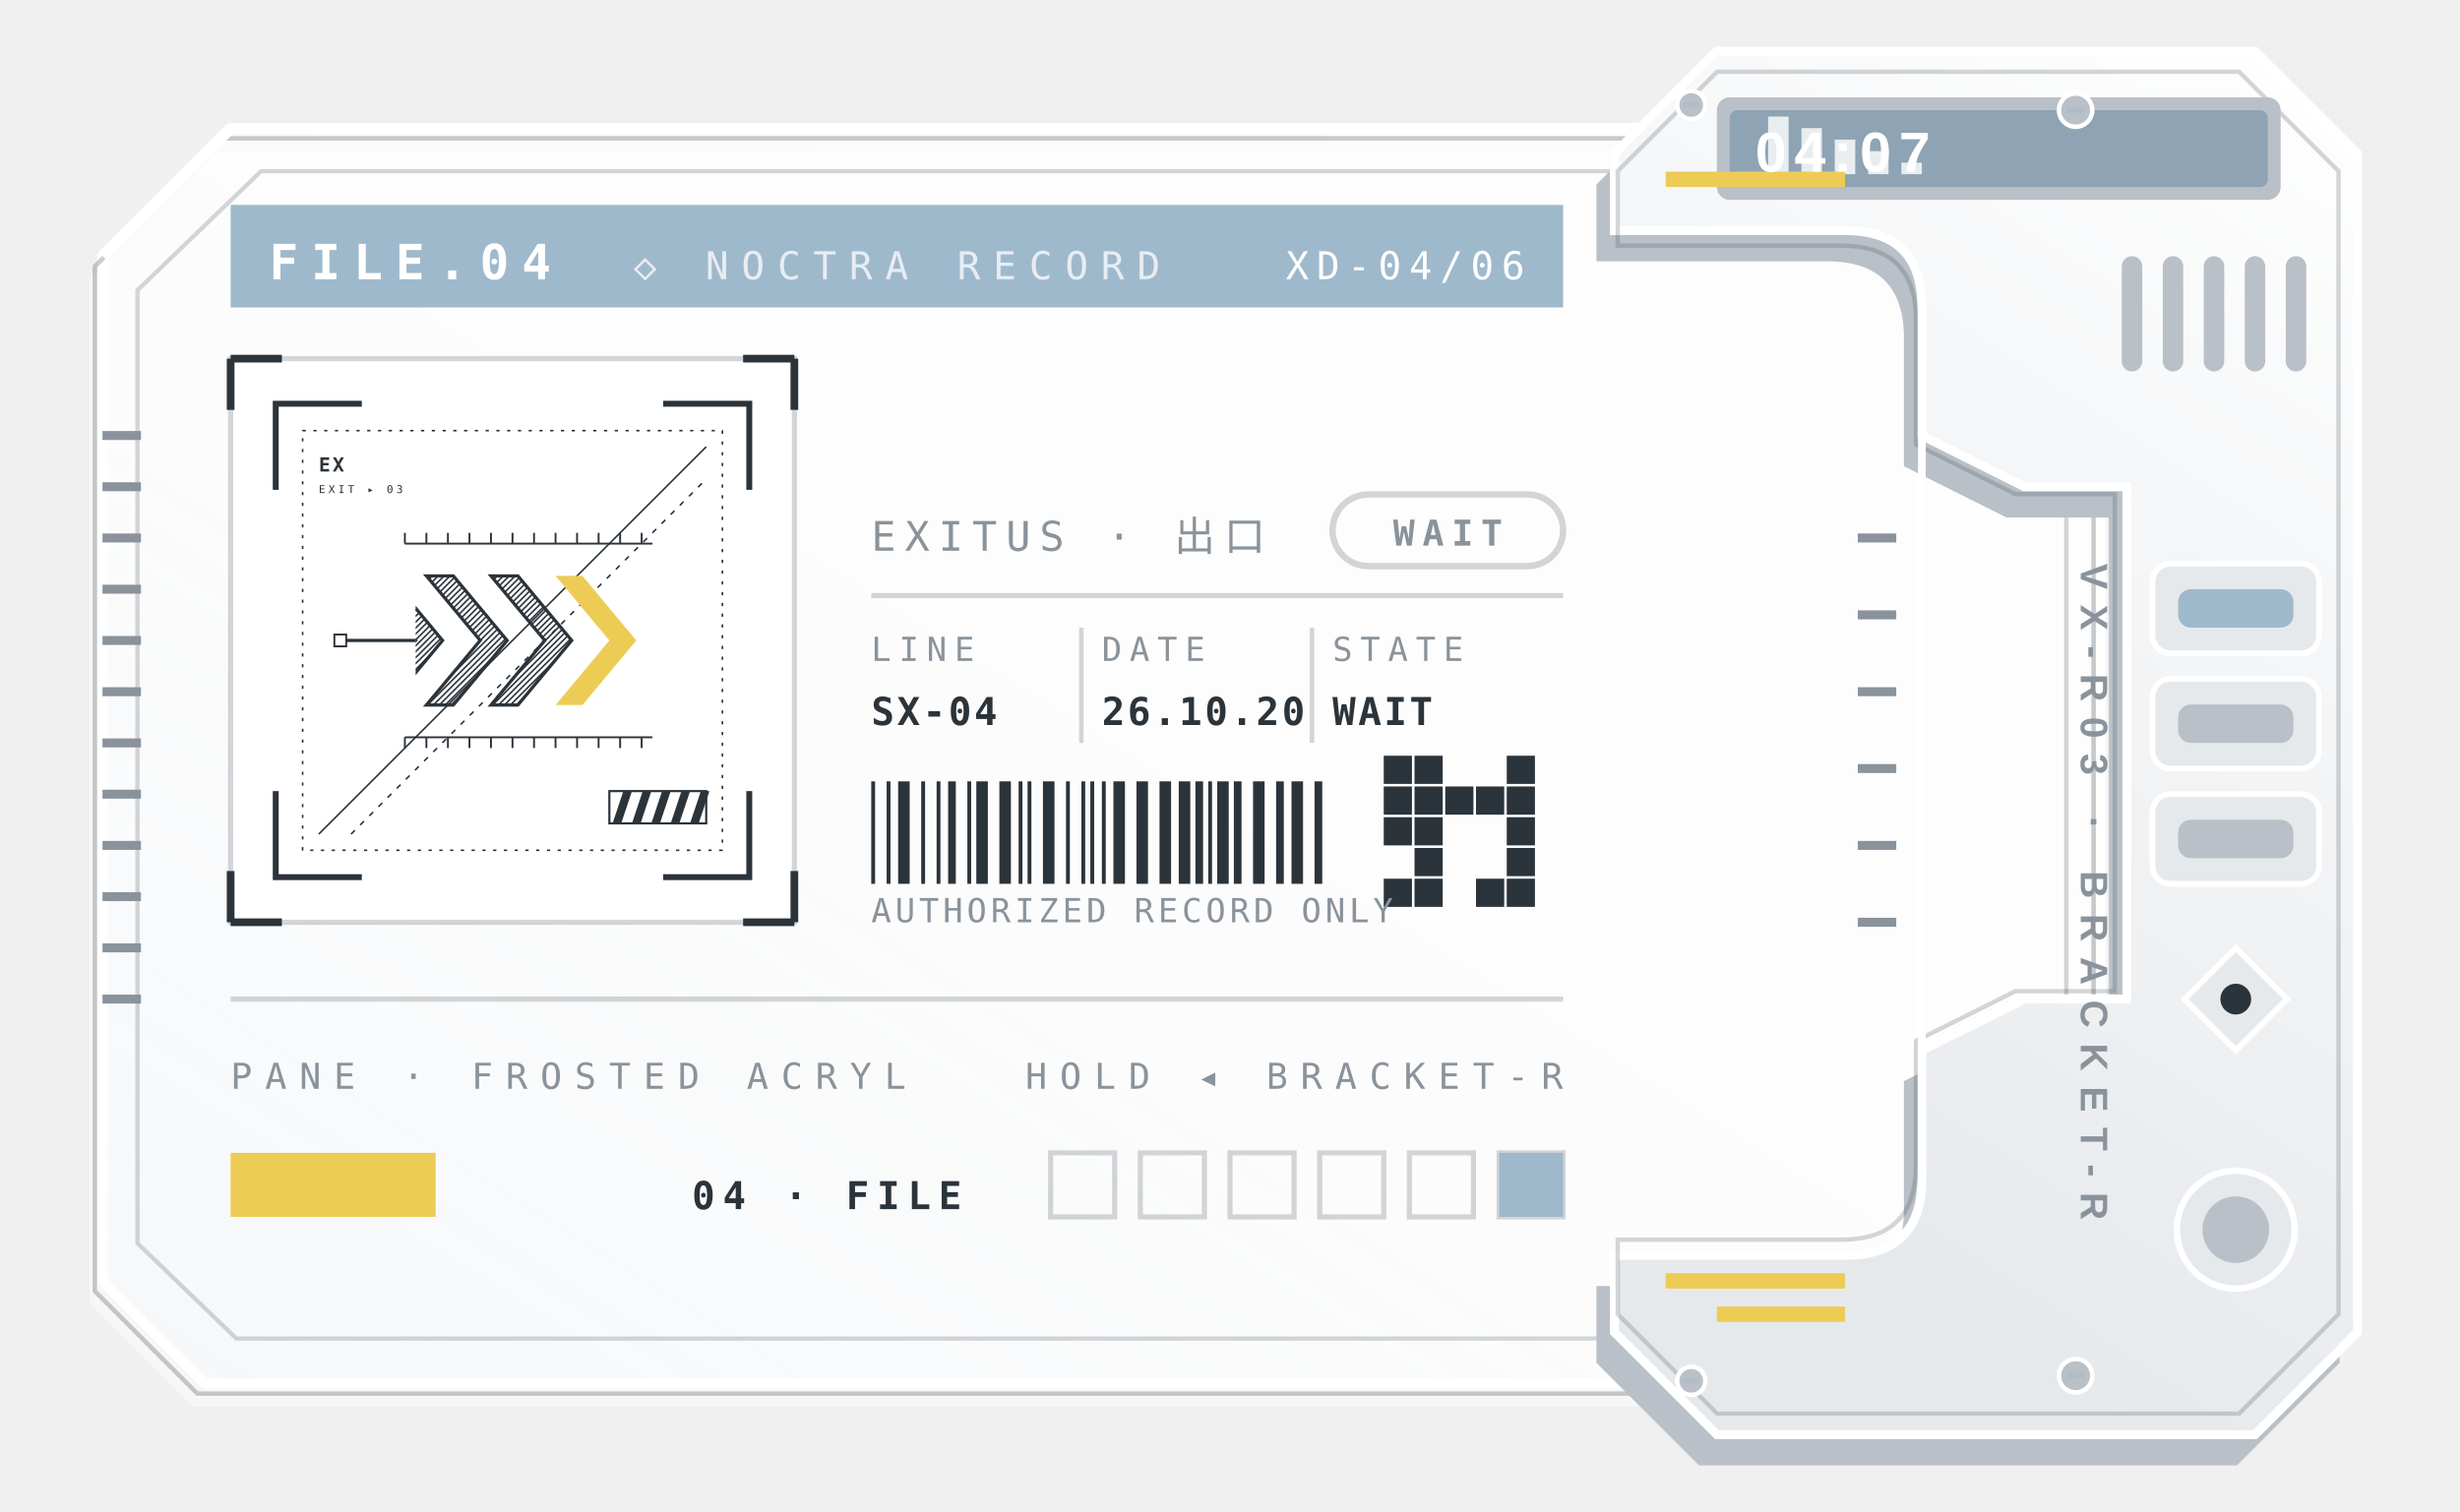
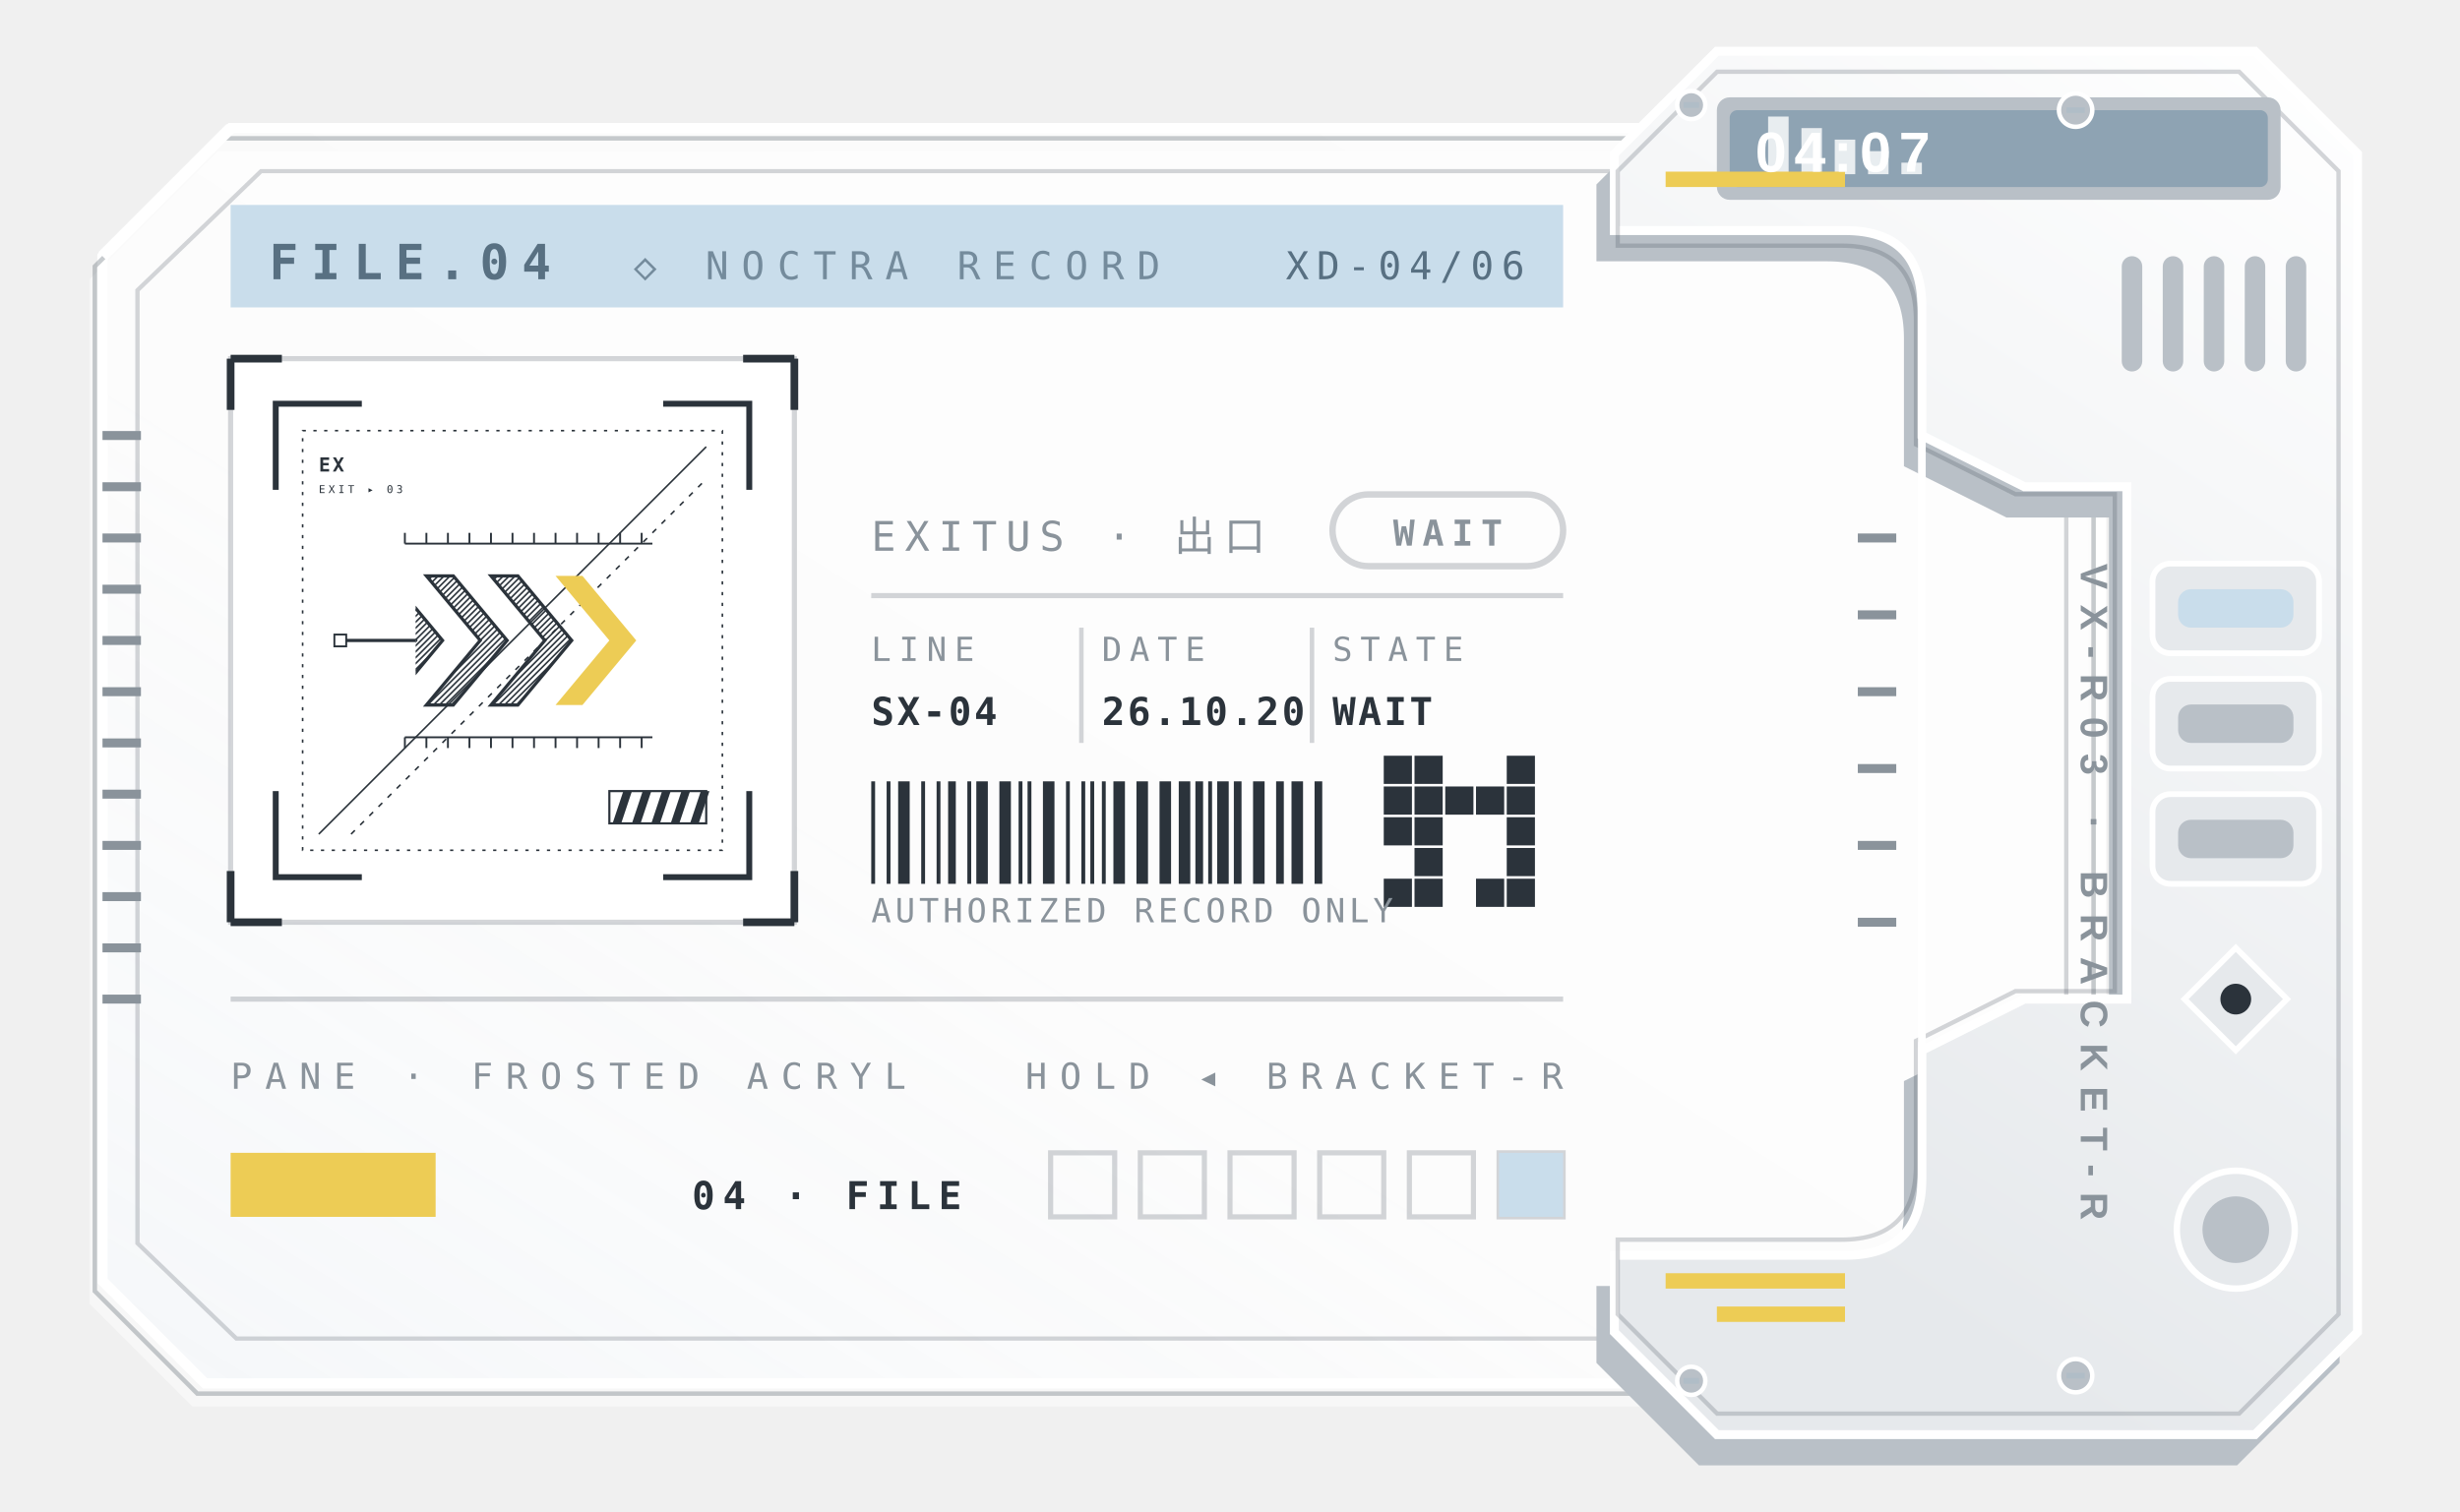
<svg xmlns="http://www.w3.org/2000/svg" width="384" height="236" viewBox="-4 -4 192 118">
  <g transform="translate(184 0) scale(-1 1)">
    <defs>
      <linearGradient id="p5019" x1="0" y1="0" x2="1" y2="1">
        <stop offset="0" stop-color="#FFFFFF" stop-opacity=".82" />
        <stop offset=".6" stop-color="#FFFFFF" stop-opacity=".66" />
        <stop offset="1" stop-color="#F4F7FA" stop-opacity=".74" />
      </linearGradient>
    </defs>
    <path d="M24 6H170L180 16V96L172 104H24Z" fill="rgba(255,255,255,.45)" transform="translate(1 1.8)" />
    <path d="M24 6H170L180 16V96L172 104H24Z" fill="url(#p5019)" />
    <path d="M24 6H170L180 16V96L172 104H24Z" fill="none" stroke="#FFFFFF" stroke-width=".8" />
    <path d="M24 6H170L180 16V96L172 104H24Z" fill="none" stroke="rgba(60,72,84,.28)" stroke-width=".35" transform="translate(.6 .8)" />
    <path d="M24 6H170L180 16V96L172 104H24Z" fill="none" stroke="rgba(60,72,84,.22)" stroke-width=".35" transform="translate(102.0 54.0) scale(.965 .93) translate(-102.0 -54.0)" />
    <path d="M180 30h-3" stroke="#8A939B" stroke-width=".7" />
    <path d="M180 34h-3" stroke="#8A939B" stroke-width=".7" />
    <path d="M180 38h-3" stroke="#8A939B" stroke-width=".7" />
    <path d="M180 42h-3" stroke="#8A939B" stroke-width=".7" />
    <path d="M180 46h-3" stroke="#8A939B" stroke-width=".7" />
    <path d="M180 50h-3" stroke="#8A939B" stroke-width=".7" />
    <path d="M180 54h-3" stroke="#8A939B" stroke-width=".7" />
    <path d="M180 58h-3" stroke="#8A939B" stroke-width=".7" />
    <path d="M180 62h-3" stroke="#8A939B" stroke-width=".7" />
    <path d="M180 66h-3" stroke="#8A939B" stroke-width=".7" />
    <path d="M180 70h-3" stroke="#8A939B" stroke-width=".7" />
    <path d="M180 74h-3" stroke="#8A939B" stroke-width=".7" />
    <path d="M170 6L180 16" stroke="#FFFFFF" stroke-width=".9" />
    <path d="M66 74H170" stroke="rgba(60,72,84,.22)" stroke-width=".4" />
    <rect x="66" y="86" width="5" height="5" fill="none" stroke="rgba(60,72,84,.22)" stroke-width=".4" />
    <rect x="73" y="86" width="5" height="5" fill="none" stroke="rgba(60,72,84,.22)" stroke-width=".4" />
    <rect x="80" y="86" width="5" height="5" fill="none" stroke="rgba(60,72,84,.22)" stroke-width=".4" />
    <rect x="87" y="86" width="5" height="5" fill="none" stroke="rgba(60,72,84,.22)" stroke-width=".4" />
    <rect x="94" y="86" width="5" height="5" fill="none" stroke="rgba(60,72,84,.22)" stroke-width=".4" />
    <rect x="101" y="86" width="5" height="5" fill="none" stroke="rgba(60,72,84,.22)" stroke-width=".4" />
-     <rect x="66" y="86" width="5" height="5" fill="#9FB9CC" />
+     <rect x="66" y="86" width="5" height="5" fill="#C9DDEB" />
    <rect x="154" y="86" width="16" height="5" fill="#EDCC55" />
    <defs>
      <linearGradient id="b5020" x1="0" y1="0" x2=".35" y2="1">
        <stop offset="0" stop-color="#FFFFFF" />
        <stop offset="1" stop-color="#E6E9EC" />
      </linearGradient>
    </defs>
    <path d="M4 8L12 0H54L62 8V14H44Q38 14 38 20V30L30 34H22V74H30L38 78V88Q38 94 44 94H62V100L54 108H12L4 100Z" fill="#B9C0C7" transform="translate(1.4 2.4)" />
    <path d="M4 8L12 0H54L62 8V14H44Q38 14 38 20V30L30 34H22V74H30L38 78V88Q38 94 44 94H62V100L54 108H12L4 100Z" fill="url(#b5020)" />
    <path d="M4 8L12 0H54L62 8V14H44Q38 14 38 20V30L30 34H22V74H30L38 78V88Q38 94 44 94H62V100L54 108H12L4 100Z" fill="none" stroke="#FFFFFF" stroke-width=".7" />
    <path d="M4 8L12 0H54L62 8V14H44Q38 14 38 20V30L30 34H22V74H30L38 78V88Q38 94 44 94H62V100L54 108H12L4 100Z" fill="none" stroke="rgba(60,72,84,.22)" stroke-width=".35" transform="translate(1.6 1.6) scale(.97)" />
    <rect x="10" y="3.6" width="44" height="8" rx="1" fill="#B9C0C7" />
    <rect x="11" y="4.6" width="42" height="6" rx=".6" fill="#8EA3B3" />
    <rect x="38.0" y="8.7" width="1.6" height="0.9" fill="#FFFFFF" opacity=".8" />
    <rect x="40.6" y="7.8" width="1.6" height="1.8" fill="#FFFFFF" opacity=".8" />
    <rect x="43.2" y="6.9" width="1.6" height="2.7" fill="#FFFFFF" opacity=".8" />
    <rect x="45.8" y="6.0" width="1.6" height="3.6" fill="#FFFFFF" opacity=".8" />
    <rect x="48.4" y="5.1" width="1.6" height="4.5" fill="#FFFFFF" opacity=".8" />
    <rect x="8.0" y="16" width="1.6" height="9" rx=".8" fill="#B9C0C7" />
    <rect x="11.2" y="16" width="1.6" height="9" rx=".8" fill="#B9C0C7" />
    <rect x="14.4" y="16" width="1.6" height="9" rx=".8" fill="#B9C0C7" />
    <rect x="17.6" y="16" width="1.6" height="9" rx=".8" fill="#B9C0C7" />
    <rect x="20.8" y="16" width="1.6" height="9" rx=".8" fill="#B9C0C7" />
    <rect x="7" y="40" width="13" height="7" rx="1.4" fill="#E6E9EC" stroke="#FFFFFF" stroke-width=".45" />
-     <rect x="9" y="42" width="9" height="3" rx="1" fill="#9FB9CC" />
+     <rect x="9" y="42" width="9" height="3" rx="1" fill="#C9DDEB" />
    <rect x="7" y="49" width="13" height="7" rx="1.4" fill="#E6E9EC" stroke="#FFFFFF" stroke-width=".45" />
    <rect x="9" y="51" width="9" height="3" rx="1" fill="#B9C0C7" />
    <rect x="7" y="58" width="13" height="7" rx="1.4" fill="#E6E9EC" stroke="#FFFFFF" stroke-width=".45" />
    <rect x="9" y="60" width="9" height="3" rx="1" fill="#B9C0C7" />
    <path d="M13.5 70l4 4l-4 4l-4 -4Z" fill="#E6E9EC" stroke="#FFFFFF" stroke-width=".45" />
    <circle cx="13.5" cy="74" r="1.2" fill="#2B333B" />
    <path d="M44 96H58" stroke="#EDCC55" stroke-width="1.2" />
    <path d="M44 98.6H54" stroke="#EDCC55" stroke-width="1.2" />
    <path d="M44 10H58" stroke="#EDCC55" stroke-width="1.2" />
    <circle cx="13.5" cy="92" r="4.6" fill="#E6E9EC" stroke="#FFFFFF" stroke-width=".5" />
    <circle cx="13.5" cy="92" r="2.6" fill="#B9C0C7" />
    <circle cx="26" cy="4.6" r="1.3" fill="#B9C0C7" stroke="#FFFFFF" stroke-width=".35" />
    <path d="M25.285 4.6H26.715" stroke="#B0BDC7" stroke-width=".45" />
    <circle cx="26" cy="103.4" r="1.3" fill="#B9C0C7" stroke="#FFFFFF" stroke-width=".35" />
    <path d="M25.285 103.4H26.715" stroke="#B0BDC7" stroke-width=".45" />
    <circle cx="56" cy="4.2" r="1.1" fill="#B9C0C7" stroke="#FFFFFF" stroke-width=".35" />
    <path d="M55.395 4.2H56.605" stroke="#B0BDC7" stroke-width=".45" />
    <circle cx="56" cy="103.8" r="1.1" fill="#B9C0C7" stroke="#FFFFFF" stroke-width=".35" />
    <path d="M55.395 103.8H56.605" stroke="#B0BDC7" stroke-width=".45" />
    <path d="M38 20V88" stroke="#FFFFFF" stroke-width=".6" />
    <path d="M40 38h3" stroke="#8A939B" stroke-width=".7" />
    <path d="M40 44h3" stroke="#8A939B" stroke-width=".7" />
    <path d="M40 50h3" stroke="#8A939B" stroke-width=".7" />
    <path d="M40 56h3" stroke="#8A939B" stroke-width=".7" />
    <path d="M40 62h3" stroke="#8A939B" stroke-width=".7" />
    <path d="M40 68h3" stroke="#8A939B" stroke-width=".7" />
  </g>
-   <rect x="14" y="12" width="104" height="8" fill="#9FB9CC" />
-   <text x="17" y="17.8" font-family="IBM Plex Mono, Menlo, monospace" font-weight="600" font-size="3.8" letter-spacing="1" text-anchor="start" fill="#FFFFFF">FILE.04</text>
-   <text x="66.0" y="17.8" font-family="IBM Plex Mono, Menlo, monospace" font-weight="500" font-size="3" letter-spacing="1" text-anchor="middle" fill="#FFFFFF" opacity=".75">◇ NOCTRA RECORD</text>
-   <text x="115" y="17.8" font-family="IBM Plex Mono, Menlo, monospace" font-weight="500" font-size="3" letter-spacing="0.6" text-anchor="end" fill="#FFFFFF">XD-04/06</text>
+   <rect x="14" y="12" width="104" height="8" fill="#C9DDEB" />
+   <text x="17" y="17.8" font-family="IBM Plex Mono, Menlo, monospace" font-weight="600" font-size="3.8" letter-spacing="1" text-anchor="start" fill="#587082">FILE.04</text>
+   <text x="66.0" y="17.8" font-family="IBM Plex Mono, Menlo, monospace" font-weight="500" font-size="3" letter-spacing="1" text-anchor="middle" fill="#587082" opacity=".75">◇ NOCTRA RECORD</text>
+   <text x="115" y="17.8" font-family="IBM Plex Mono, Menlo, monospace" font-weight="500" font-size="3" letter-spacing="0.6" text-anchor="end" fill="#587082">XD-04/06</text>
  <rect x="14" y="24" width="44" height="44" fill="#FFFFFF" stroke="rgba(60,72,84,.22)" stroke-width=".4" />
  <g transform="translate(15 25) scale(0.420)">
    <path d="M6 22V6H22M78 6H94V22M94 78V94H78M22 94H6V78" fill="none" stroke="#2B333B" stroke-width="1.1" />
    <path d="M11.00 11.00L89.00 11.00L89.00 89.00L11.00 89.00Z" fill="none" stroke="#2B333B" stroke-width="0.3" stroke-linejoin="miter" stroke-dasharray="0.6 1.4" />
    <path d="M14 86L86 14" fill="none" stroke="#2B333B" stroke-width="0.3" />
    <path d="M20 86L86 20" fill="none" stroke="#2B333B" stroke-width="0.3" stroke-dasharray="1 1.4" />
    <path d="M18 50H32" fill="none" stroke="#2B333B" stroke-width="0.6" />
    <rect x="16.90" y="48.90" width="2.2" height="2.2" fill="#FFFFFF" stroke="#2B333B" stroke-width="0.35" />
    <clipPath id="ec4">
      <rect x="32" y="36" width="44" height="28" />
    </clipPath>
    <g clip-path="url(#ec4)">
      <g>
        <clipPath id="h5">
          <path d="M22.00 38.00L27.00 38.00L37.00 50.00L27.00 62.00L22.00 62.00L32.00 50.00Z" />
        </clipPath>
        <g clip-path="url(#h5)">
          <path d="M-60.00 110L60.00 -10M-58.90 110L61.10 -10M-57.80 110L62.20 -10M-56.70 110L63.30 -10M-55.60 110L64.40 -10M-54.50 110L65.50 -10M-53.40 110L66.60 -10M-52.30 110L67.70 -10M-51.20 110L68.80 -10M-50.10 110L69.90 -10M-49.00 110L71.00 -10M-47.90 110L72.10 -10M-46.80 110L73.20 -10M-45.70 110L74.30 -10M-44.60 110L75.40 -10M-43.50 110L76.50 -10M-42.40 110L77.60 -10M-41.30 110L78.70 -10M-40.20 110L79.80 -10M-39.10 110L80.90 -10M-38.00 110L82.00 -10M-36.90 110L83.10 -10M-35.80 110L84.20 -10M-34.70 110L85.30 -10M-33.60 110L86.40 -10M-32.50 110L87.50 -10M-31.40 110L88.60 -10M-30.30 110L89.70 -10M-29.20 110L90.80 -10M-28.10 110L91.90 -10M-27.00 110L93.00 -10M-25.90 110L94.10 -10M-24.80 110L95.20 -10M-23.70 110L96.30 -10M-22.60 110L97.40 -10M-21.50 110L98.50 -10M-20.40 110L99.60 -10M-19.30 110L100.70 -10M-18.20 110L101.80 -10M-17.10 110L102.90 -10M-16.00 110L104.00 -10M-14.90 110L105.10 -10M-13.80 110L106.20 -10M-12.70 110L107.30 -10M-11.60 110L108.40 -10M-10.50 110L109.50 -10M-9.40 110L110.60 -10M-8.30 110L111.70 -10M-7.20 110L112.80 -10M-6.10 110L113.90 -10M-5.00 110L115.00 -10M-3.90 110L116.10 -10M-2.80 110L117.20 -10M-1.70 110L118.30 -10M-0.60 110L119.40 -10M0.50 110L120.50 -10M1.60 110L121.60 -10M2.70 110L122.70 -10M3.80 110L123.80 -10M4.90 110L124.90 -10M6.00 110L126.00 -10M7.10 110L127.10 -10M8.20 110L128.20 -10M9.30 110L129.30 -10M10.40 110L130.40 -10M11.50 110L131.50 -10M12.60 110L132.60 -10M13.70 110L133.70 -10M14.80 110L134.80 -10M15.90 110L135.90 -10M17.00 110L137.00 -10M18.10 110L138.10 -10M19.20 110L139.20 -10M20.30 110L140.30 -10M21.40 110L141.40 -10M22.50 110L142.50 -10M23.60 110L143.60 -10M24.70 110L144.70 -10M25.80 110L145.80 -10M26.90 110L146.90 -10M28.00 110L148.00 -10M29.10 110L149.10 -10M30.20 110L150.20 -10M31.30 110L151.30 -10M32.40 110L152.40 -10M33.50 110L153.50 -10M34.60 110L154.60 -10M35.70 110L155.70 -10M36.80 110L156.80 -10M37.90 110L157.90 -10M39.00 110L159.00 -10M40.10 110L160.10 -10M41.20 110L161.20 -10M42.30 110L162.30 -10M43.40 110L163.40 -10M44.50 110L164.50 -10M45.60 110L165.60 -10M46.70 110L166.70 -10M47.80 110L167.80 -10M48.90 110L168.90 -10M50.00 110L170.00 -10M51.10 110L171.10 -10M52.20 110L172.20 -10M53.30 110L173.30 -10M54.40 110L174.40 -10M55.50 110L175.50 -10M56.60 110L176.60 -10M57.70 110L177.70 -10M58.80 110L178.80 -10M59.90 110L179.90 -10M61.00 110L181.00 -10M62.10 110L182.10 -10M63.20 110L183.20 -10M64.30 110L184.30 -10M65.40 110L185.40 -10M66.50 110L186.50 -10M67.60 110L187.60 -10M68.70 110L188.70 -10M69.80 110L189.80 -10M70.90 110L190.90 -10M72.00 110L192.00 -10M73.10 110L193.10 -10M74.20 110L194.20 -10M75.30 110L195.30 -10M76.40 110L196.40 -10M77.50 110L197.50 -10M78.60 110L198.60 -10M79.70 110L199.70 -10M80.80 110L200.80 -10M81.90 110L201.90 -10M83.00 110L203.00 -10M84.10 110L204.10 -10M85.20 110L205.20 -10M86.30 110L206.30 -10M87.40 110L207.40 -10M88.50 110L208.50 -10M89.60 110L209.60 -10M90.70 110L210.70 -10M91.80 110L211.80 -10M92.90 110L212.90 -10M94.00 110L214.00 -10M95.10 110L215.10 -10M96.20 110L216.20 -10M97.30 110L217.30 -10M98.40 110L218.40 -10M99.50 110L219.50 -10M100.60 110L220.60 -10M101.70 110L221.70 -10M102.80 110L222.80 -10M103.90 110L223.90 -10M105.00 110L225.00 -10M106.10 110L226.10 -10M107.20 110L227.20 -10M108.30 110L228.30 -10M109.40 110L229.40 -10M110.50 110L230.50 -10M111.60 110L231.60 -10M112.70 110L232.70 -10M113.80 110L233.80 -10M114.90 110L234.90 -10M116.00 110L236.00 -10M117.10 110L237.10 -10M118.20 110L238.20 -10M119.30 110L239.30 -10M120.40 110L240.40 -10M121.50 110L241.50 -10M122.60 110L242.60 -10M123.70 110L243.70 -10M124.80 110L244.80 -10M125.90 110L245.90 -10M127.00 110L247.00 -10M128.10 110L248.10 -10M129.20 110L249.20 -10M130.30 110L250.30 -10M131.40 110L251.40 -10M132.50 110L252.50 -10M133.60 110L253.60 -10M134.70 110L254.70 -10M135.80 110L255.80 -10M136.90 110L256.90 -10M138.00 110L258.00 -10" fill="none" stroke="#2B333B" stroke-width="0.3" />
        </g>
        <path d="M22.00 38.00L27.00 38.00L37.00 50.00L27.00 62.00L22.00 62.00L32.00 50.00Z" fill="none" stroke="#2B333B" stroke-width="0.6" stroke-linejoin="miter" />
      </g>
      <g>
        <clipPath id="h6">
          <path d="M34.00 38.00L39.00 38.00L49.00 50.00L39.00 62.00L34.00 62.00L44.00 50.00Z" />
        </clipPath>
        <g clip-path="url(#h6)">
          <path d="M-60.00 110L60.00 -10M-58.90 110L61.10 -10M-57.80 110L62.20 -10M-56.70 110L63.30 -10M-55.60 110L64.40 -10M-54.50 110L65.50 -10M-53.40 110L66.60 -10M-52.30 110L67.70 -10M-51.20 110L68.80 -10M-50.10 110L69.90 -10M-49.00 110L71.00 -10M-47.90 110L72.10 -10M-46.80 110L73.20 -10M-45.70 110L74.30 -10M-44.60 110L75.40 -10M-43.50 110L76.50 -10M-42.40 110L77.60 -10M-41.30 110L78.70 -10M-40.20 110L79.80 -10M-39.10 110L80.90 -10M-38.00 110L82.00 -10M-36.90 110L83.10 -10M-35.80 110L84.20 -10M-34.70 110L85.30 -10M-33.60 110L86.40 -10M-32.50 110L87.50 -10M-31.40 110L88.60 -10M-30.30 110L89.70 -10M-29.20 110L90.80 -10M-28.10 110L91.90 -10M-27.00 110L93.00 -10M-25.90 110L94.10 -10M-24.80 110L95.20 -10M-23.70 110L96.30 -10M-22.60 110L97.40 -10M-21.50 110L98.50 -10M-20.40 110L99.60 -10M-19.30 110L100.70 -10M-18.20 110L101.80 -10M-17.10 110L102.90 -10M-16.00 110L104.00 -10M-14.90 110L105.10 -10M-13.80 110L106.20 -10M-12.70 110L107.30 -10M-11.60 110L108.40 -10M-10.50 110L109.50 -10M-9.40 110L110.60 -10M-8.30 110L111.70 -10M-7.20 110L112.80 -10M-6.10 110L113.90 -10M-5.00 110L115.00 -10M-3.90 110L116.10 -10M-2.80 110L117.20 -10M-1.70 110L118.30 -10M-0.60 110L119.40 -10M0.50 110L120.50 -10M1.60 110L121.60 -10M2.70 110L122.70 -10M3.80 110L123.80 -10M4.90 110L124.90 -10M6.00 110L126.00 -10M7.10 110L127.10 -10M8.20 110L128.20 -10M9.30 110L129.30 -10M10.40 110L130.40 -10M11.50 110L131.50 -10M12.60 110L132.60 -10M13.70 110L133.70 -10M14.80 110L134.80 -10M15.90 110L135.90 -10M17.00 110L137.00 -10M18.10 110L138.10 -10M19.20 110L139.20 -10M20.30 110L140.30 -10M21.40 110L141.40 -10M22.50 110L142.50 -10M23.60 110L143.60 -10M24.70 110L144.70 -10M25.80 110L145.80 -10M26.90 110L146.90 -10M28.00 110L148.00 -10M29.10 110L149.10 -10M30.20 110L150.20 -10M31.30 110L151.30 -10M32.40 110L152.40 -10M33.50 110L153.50 -10M34.60 110L154.60 -10M35.70 110L155.70 -10M36.80 110L156.80 -10M37.90 110L157.90 -10M39.00 110L159.00 -10M40.10 110L160.10 -10M41.20 110L161.20 -10M42.30 110L162.30 -10M43.40 110L163.40 -10M44.50 110L164.50 -10M45.60 110L165.60 -10M46.70 110L166.70 -10M47.80 110L167.80 -10M48.90 110L168.90 -10M50.00 110L170.00 -10M51.10 110L171.10 -10M52.20 110L172.20 -10M53.30 110L173.30 -10M54.40 110L174.40 -10M55.50 110L175.50 -10M56.60 110L176.60 -10M57.70 110L177.70 -10M58.80 110L178.80 -10M59.90 110L179.90 -10M61.00 110L181.00 -10M62.10 110L182.10 -10M63.20 110L183.20 -10M64.30 110L184.30 -10M65.40 110L185.40 -10M66.50 110L186.50 -10M67.60 110L187.60 -10M68.70 110L188.70 -10M69.80 110L189.80 -10M70.90 110L190.90 -10M72.00 110L192.00 -10M73.10 110L193.10 -10M74.20 110L194.20 -10M75.30 110L195.30 -10M76.40 110L196.40 -10M77.50 110L197.50 -10M78.60 110L198.60 -10M79.70 110L199.70 -10M80.80 110L200.80 -10M81.90 110L201.90 -10M83.00 110L203.00 -10M84.10 110L204.10 -10M85.20 110L205.20 -10M86.30 110L206.30 -10M87.40 110L207.40 -10M88.50 110L208.50 -10M89.60 110L209.60 -10M90.70 110L210.70 -10M91.80 110L211.80 -10M92.90 110L212.90 -10M94.00 110L214.00 -10M95.10 110L215.10 -10M96.20 110L216.20 -10M97.30 110L217.30 -10M98.40 110L218.40 -10M99.50 110L219.50 -10M100.60 110L220.60 -10M101.70 110L221.70 -10M102.80 110L222.80 -10M103.90 110L223.90 -10M105.00 110L225.00 -10M106.10 110L226.10 -10M107.20 110L227.20 -10M108.30 110L228.30 -10M109.40 110L229.40 -10M110.50 110L230.50 -10M111.60 110L231.60 -10M112.70 110L232.70 -10M113.80 110L233.80 -10M114.90 110L234.90 -10M116.00 110L236.00 -10M117.10 110L237.10 -10M118.20 110L238.20 -10M119.30 110L239.30 -10M120.40 110L240.40 -10M121.50 110L241.50 -10M122.60 110L242.60 -10M123.70 110L243.70 -10M124.80 110L244.80 -10M125.90 110L245.90 -10M127.00 110L247.00 -10M128.10 110L248.10 -10M129.20 110L249.20 -10M130.30 110L250.30 -10M131.40 110L251.40 -10M132.50 110L252.50 -10M133.60 110L253.60 -10M134.70 110L254.70 -10M135.80 110L255.80 -10M136.90 110L256.90 -10M138.00 110L258.00 -10" fill="none" stroke="#2B333B" stroke-width="0.3" />
        </g>
        <path d="M34.00 38.00L39.00 38.00L49.00 50.00L39.00 62.00L34.00 62.00L44.00 50.00Z" fill="none" stroke="#2B333B" stroke-width="0.6" stroke-linejoin="miter" />
      </g>
      <g>
        <clipPath id="h7">
          <path d="M46.00 38.00L51.00 38.00L61.00 50.00L51.00 62.00L46.00 62.00L56.00 50.00Z" />
        </clipPath>
        <g clip-path="url(#h7)">
          <path d="M-60.00 110L60.00 -10M-58.90 110L61.10 -10M-57.80 110L62.20 -10M-56.70 110L63.30 -10M-55.60 110L64.40 -10M-54.50 110L65.50 -10M-53.40 110L66.60 -10M-52.30 110L67.70 -10M-51.20 110L68.80 -10M-50.10 110L69.90 -10M-49.00 110L71.00 -10M-47.90 110L72.10 -10M-46.80 110L73.20 -10M-45.70 110L74.30 -10M-44.60 110L75.40 -10M-43.50 110L76.50 -10M-42.40 110L77.60 -10M-41.30 110L78.70 -10M-40.20 110L79.80 -10M-39.10 110L80.90 -10M-38.00 110L82.00 -10M-36.90 110L83.10 -10M-35.80 110L84.20 -10M-34.70 110L85.30 -10M-33.60 110L86.40 -10M-32.50 110L87.50 -10M-31.40 110L88.60 -10M-30.30 110L89.70 -10M-29.20 110L90.80 -10M-28.10 110L91.90 -10M-27.00 110L93.00 -10M-25.90 110L94.10 -10M-24.80 110L95.20 -10M-23.70 110L96.30 -10M-22.60 110L97.40 -10M-21.50 110L98.50 -10M-20.40 110L99.60 -10M-19.30 110L100.70 -10M-18.20 110L101.80 -10M-17.10 110L102.90 -10M-16.00 110L104.00 -10M-14.90 110L105.10 -10M-13.80 110L106.20 -10M-12.70 110L107.30 -10M-11.60 110L108.40 -10M-10.50 110L109.50 -10M-9.40 110L110.60 -10M-8.30 110L111.70 -10M-7.20 110L112.80 -10M-6.10 110L113.90 -10M-5.00 110L115.00 -10M-3.90 110L116.10 -10M-2.80 110L117.20 -10M-1.70 110L118.30 -10M-0.60 110L119.40 -10M0.50 110L120.50 -10M1.60 110L121.60 -10M2.70 110L122.70 -10M3.80 110L123.80 -10M4.90 110L124.90 -10M6.00 110L126.00 -10M7.10 110L127.10 -10M8.20 110L128.20 -10M9.30 110L129.30 -10M10.40 110L130.40 -10M11.50 110L131.50 -10M12.60 110L132.60 -10M13.70 110L133.70 -10M14.80 110L134.80 -10M15.90 110L135.90 -10M17.00 110L137.00 -10M18.10 110L138.10 -10M19.20 110L139.20 -10M20.30 110L140.30 -10M21.40 110L141.40 -10M22.50 110L142.50 -10M23.60 110L143.60 -10M24.70 110L144.70 -10M25.80 110L145.80 -10M26.90 110L146.90 -10M28.00 110L148.00 -10M29.10 110L149.10 -10M30.20 110L150.20 -10M31.30 110L151.30 -10M32.40 110L152.40 -10M33.50 110L153.50 -10M34.60 110L154.60 -10M35.70 110L155.70 -10M36.80 110L156.80 -10M37.90 110L157.90 -10M39.00 110L159.00 -10M40.10 110L160.10 -10M41.20 110L161.20 -10M42.30 110L162.30 -10M43.40 110L163.40 -10M44.50 110L164.50 -10M45.60 110L165.60 -10M46.70 110L166.70 -10M47.80 110L167.80 -10M48.90 110L168.90 -10M50.00 110L170.00 -10M51.10 110L171.10 -10M52.20 110L172.20 -10M53.30 110L173.30 -10M54.40 110L174.40 -10M55.50 110L175.50 -10M56.60 110L176.60 -10M57.70 110L177.70 -10M58.80 110L178.80 -10M59.90 110L179.90 -10M61.00 110L181.00 -10M62.10 110L182.10 -10M63.20 110L183.20 -10M64.30 110L184.30 -10M65.40 110L185.40 -10M66.50 110L186.50 -10M67.60 110L187.60 -10M68.70 110L188.70 -10M69.80 110L189.80 -10M70.90 110L190.90 -10M72.00 110L192.00 -10M73.10 110L193.10 -10M74.20 110L194.20 -10M75.30 110L195.30 -10M76.40 110L196.40 -10M77.50 110L197.50 -10M78.60 110L198.60 -10M79.70 110L199.70 -10M80.80 110L200.80 -10M81.90 110L201.90 -10M83.00 110L203.00 -10M84.10 110L204.10 -10M85.20 110L205.20 -10M86.30 110L206.30 -10M87.40 110L207.40 -10M88.50 110L208.50 -10M89.60 110L209.60 -10M90.70 110L210.70 -10M91.80 110L211.80 -10M92.90 110L212.90 -10M94.00 110L214.00 -10M95.10 110L215.10 -10M96.20 110L216.20 -10M97.30 110L217.30 -10M98.40 110L218.40 -10M99.50 110L219.50 -10M100.60 110L220.60 -10M101.70 110L221.70 -10M102.80 110L222.80 -10M103.90 110L223.90 -10M105.00 110L225.00 -10M106.10 110L226.10 -10M107.20 110L227.20 -10M108.30 110L228.30 -10M109.40 110L229.40 -10M110.50 110L230.50 -10M111.60 110L231.60 -10M112.70 110L232.70 -10M113.80 110L233.80 -10M114.90 110L234.90 -10M116.00 110L236.00 -10M117.10 110L237.10 -10M118.20 110L238.20 -10M119.30 110L239.30 -10M120.40 110L240.40 -10M121.50 110L241.50 -10M122.60 110L242.60 -10M123.70 110L243.70 -10M124.80 110L244.80 -10M125.90 110L245.90 -10M127.00 110L247.00 -10M128.10 110L248.10 -10M129.20 110L249.20 -10M130.30 110L250.30 -10M131.40 110L251.40 -10M132.50 110L252.50 -10M133.60 110L253.60 -10M134.70 110L254.70 -10M135.80 110L255.80 -10M136.90 110L256.90 -10M138.00 110L258.00 -10" fill="none" stroke="#2B333B" stroke-width="0.3" />
        </g>
        <path d="M46.00 38.00L51.00 38.00L61.00 50.00L51.00 62.00L46.00 62.00L56.00 50.00Z" fill="none" stroke="#2B333B" stroke-width="0.6" stroke-linejoin="miter" />
      </g>
      <g>
        <path d="M58.00 38.00L63.00 38.00L73.00 50.00L63.00 62.00L58.00 62.00L68.00 50.00Z" fill="#EDCC55" />
      </g>
    </g>
    <path d="M30 32H76M30 68H76" fill="none" stroke="#2B333B" stroke-width="0.35" />
    <path d="M30 32V30" fill="none" stroke="#2B333B" stroke-width="0.35" />
    <path d="M30 68V70" fill="none" stroke="#2B333B" stroke-width="0.35" />
    <path d="M34 32V30" fill="none" stroke="#2B333B" stroke-width="0.35" />
    <path d="M34 68V70" fill="none" stroke="#2B333B" stroke-width="0.35" />
    <path d="M38 32V30" fill="none" stroke="#2B333B" stroke-width="0.35" />
    <path d="M38 68V70" fill="none" stroke="#2B333B" stroke-width="0.35" />
    <path d="M42 32V30" fill="none" stroke="#2B333B" stroke-width="0.35" />
    <path d="M42 68V70" fill="none" stroke="#2B333B" stroke-width="0.35" />
    <path d="M46 32V30" fill="none" stroke="#2B333B" stroke-width="0.35" />
    <path d="M46 68V70" fill="none" stroke="#2B333B" stroke-width="0.35" />
    <path d="M50 32V30" fill="none" stroke="#2B333B" stroke-width="0.35" />
    <path d="M50 68V70" fill="none" stroke="#2B333B" stroke-width="0.35" />
    <path d="M54 32V30" fill="none" stroke="#2B333B" stroke-width="0.35" />
    <path d="M54 68V70" fill="none" stroke="#2B333B" stroke-width="0.35" />
    <path d="M58 32V30" fill="none" stroke="#2B333B" stroke-width="0.35" />
    <path d="M58 68V70" fill="none" stroke="#2B333B" stroke-width="0.35" />
    <path d="M62 32V30" fill="none" stroke="#2B333B" stroke-width="0.35" />
    <path d="M62 68V70" fill="none" stroke="#2B333B" stroke-width="0.35" />
    <path d="M66 32V30" fill="none" stroke="#2B333B" stroke-width="0.35" />
    <path d="M66 68V70" fill="none" stroke="#2B333B" stroke-width="0.35" />
    <path d="M70 32V30" fill="none" stroke="#2B333B" stroke-width="0.35" />
    <path d="M70 68V70" fill="none" stroke="#2B333B" stroke-width="0.35" />
    <path d="M74 32V30" fill="none" stroke="#2B333B" stroke-width="0.35" />
    <path d="M74 68V70" fill="none" stroke="#2B333B" stroke-width="0.35" />
    <path d="M68.00 78.00L86.00 78.00L86.00 84.00L68.00 84.00Z" fill="none" stroke="#2B333B" stroke-width="0.4" stroke-linejoin="miter" />
    <g>
      <path d="M68.60 84.00L70.60 78.00L72.20 78.00L70.20 84.00Z" fill="#2B333B" />
    </g>
    <g>
      <path d="M72.20 84.00L74.20 78.00L75.80 78.00L73.80 84.00Z" fill="#2B333B" />
    </g>
    <g>
      <path d="M75.80 84.00L77.80 78.00L79.40 78.00L77.40 84.00Z" fill="#2B333B" />
    </g>
    <g>
      <path d="M79.40 84.00L81.40 78.00L83.00 78.00L81.00 84.00Z" fill="#2B333B" />
    </g>
    <g>
      <path d="M83.00 84.00L85.00 78.00L86.60 78.00L84.60 84.00Z" fill="#2B333B" />
    </g>
    <text x="14" y="18.6" text-anchor="start" font-family="IBM Plex Mono, Menlo, monospace" font-weight="800" font-size="3.6" letter-spacing="0.4" fill="#2B333B" stroke="#FFFFFF" stroke-width="1.4" paint-order="stroke" stroke-linejoin="round">EX</text>
    <text x="14" y="22.6" text-anchor="start" font-family="IBM Plex Mono, Menlo, monospace" font-weight="500" font-size="2" letter-spacing="0.6" fill="#2B333B" stroke="#FFFFFF" stroke-width="1.4" paint-order="stroke" stroke-linejoin="round">EXIT ▸ 03</text>
  </g>
  <path d="M14 24h4M14 24v4M58 24h-4M58 24v4M14 68h4M14 68v-4M58 68h-4M58 68v-4" stroke="#2B333B" stroke-width=".6" fill="none" />
  <text x="64" y="33" font-family="Archivo, Arial, sans-serif" font-weight="800" font-size="10.5" letter-spacing="0" text-anchor="start" fill="#2B333B" />
  <text x="64" y="39" font-family="IBM Plex Mono, Menlo, monospace" font-weight="500" font-size="3.2" letter-spacing="0.7" text-anchor="start" fill="#8A939B">EXITUS · 出口</text>
  <rect x="100" y="34.6" width="18" height="5.6" rx="2.8" fill="none" stroke="rgba(60,72,84,.22)" stroke-width=".5" />
  <text x="109" y="38.6" font-family="IBM Plex Mono, Menlo, monospace" font-weight="700" font-size="2.8" letter-spacing="0.6" text-anchor="middle" fill="#8A939B">WAIT</text>
  <path d="M64 42.5H118" stroke="rgba(60,72,84,.22)" stroke-width=".4" />
  <text x="64.0" y="47.6" font-family="IBM Plex Mono, Menlo, monospace" font-weight="500" font-size="2.6" letter-spacing="0.6" text-anchor="start" fill="#8A939B">LINE</text>
  <text x="64.0" y="52.6" font-family="IBM Plex Mono, Menlo, monospace" font-weight="600" font-size="3" letter-spacing="0.2" text-anchor="start" fill="#2B333B">SX-04</text>
  <text x="82.0" y="47.6" font-family="IBM Plex Mono, Menlo, monospace" font-weight="500" font-size="2.6" letter-spacing="0.6" text-anchor="start" fill="#8A939B">DATE</text>
  <text x="82.0" y="52.6" font-family="IBM Plex Mono, Menlo, monospace" font-weight="600" font-size="3" letter-spacing="0.2" text-anchor="start" fill="#2B333B">26.10.20</text>
  <path d="M80.4 45V54" stroke="rgba(60,72,84,.22)" stroke-width=".35" />
  <text x="100.0" y="47.6" font-family="IBM Plex Mono, Menlo, monospace" font-weight="500" font-size="2.6" letter-spacing="0.6" text-anchor="start" fill="#8A939B">STATE</text>
  <text x="100.0" y="52.6" font-family="IBM Plex Mono, Menlo, monospace" font-weight="600" font-size="3" letter-spacing="0.2" text-anchor="start" fill="#2B333B">WAIT</text>
  <path d="M98.4 45V54" stroke="rgba(60,72,84,.22)" stroke-width=".35" />
  <rect x="64.00" y="57" width="0.3" height="8" fill="#2B333B" />
  <rect x="65.20" y="57" width="0.3" height="8" fill="#2B333B" />
  <rect x="66.10" y="57" width="0.9" height="8" fill="#2B333B" />
  <rect x="67.90" y="57" width="0.3" height="8" fill="#2B333B" />
  <rect x="69.10" y="57" width="0.3" height="8" fill="#2B333B" />
  <rect x="70.00" y="57" width="0.6" height="8" fill="#2B333B" />
  <rect x="71.50" y="57" width="0.3" height="8" fill="#2B333B" />
  <rect x="72.20" y="57" width="0.9" height="8" fill="#2B333B" />
  <rect x="74.00" y="57" width="0.9" height="8" fill="#2B333B" />
  <rect x="75.50" y="57" width="0.3" height="8" fill="#2B333B" />
  <rect x="76.20" y="57" width="0.3" height="8" fill="#2B333B" />
  <rect x="77.40" y="57" width="0.9" height="8" fill="#2B333B" />
  <rect x="79.20" y="57" width="0.3" height="8" fill="#2B333B" />
  <rect x="80.40" y="57" width="0.3" height="8" fill="#2B333B" />
  <rect x="81.10" y="57" width="0.3" height="8" fill="#2B333B" />
  <rect x="82.00" y="57" width="0.3" height="8" fill="#2B333B" />
  <rect x="82.90" y="57" width="0.9" height="8" fill="#2B333B" />
  <rect x="84.70" y="57" width="0.9" height="8" fill="#2B333B" />
  <rect x="86.50" y="57" width="0.9" height="8" fill="#2B333B" />
  <rect x="88.00" y="57" width="0.9" height="8" fill="#2B333B" />
  <rect x="89.30" y="57" width="0.6" height="8" fill="#2B333B" />
  <rect x="90.30" y="57" width="0.3" height="8" fill="#2B333B" />
  <rect x="91.00" y="57" width="0.9" height="8" fill="#2B333B" />
  <rect x="92.30" y="57" width="0.6" height="8" fill="#2B333B" />
  <rect x="93.80" y="57" width="0.9" height="8" fill="#2B333B" />
  <rect x="95.60" y="57" width="0.6" height="8" fill="#2B333B" />
  <rect x="96.80" y="57" width="0.9" height="8" fill="#2B333B" />
  <rect x="98.60" y="57" width="0.6" height="8" fill="#2B333B" />
  <g transform="translate(104 55)">
    <rect x="0.0" y="0.0" width="2.2" height="2.2" fill="#2B333B" />
    <rect x="2.4" y="0.0" width="2.2" height="2.2" fill="#2B333B" />
    <rect x="9.6" y="0.0" width="2.2" height="2.2" fill="#2B333B" />
    <rect x="0.0" y="2.4" width="2.2" height="2.2" fill="#2B333B" />
    <rect x="2.4" y="2.4" width="2.2" height="2.2" fill="#2B333B" />
    <rect x="4.8" y="2.4" width="2.2" height="2.2" fill="#2B333B" />
    <rect x="7.2" y="2.4" width="2.2" height="2.2" fill="#2B333B" />
    <rect x="9.6" y="2.4" width="2.2" height="2.2" fill="#2B333B" />
    <rect x="0.0" y="4.8" width="2.2" height="2.2" fill="#2B333B" />
    <rect x="2.4" y="4.8" width="2.2" height="2.2" fill="#2B333B" />
    <rect x="9.6" y="4.8" width="2.2" height="2.2" fill="#2B333B" />
    <rect x="2.4" y="7.2" width="2.2" height="2.2" fill="#2B333B" />
    <rect x="9.6" y="7.2" width="2.2" height="2.2" fill="#2B333B" />
    <rect x="0.0" y="9.6" width="2.2" height="2.2" fill="#2B333B" />
    <rect x="2.4" y="9.6" width="2.2" height="2.2" fill="#2B333B" />
    <rect x="7.2" y="9.6" width="2.2" height="2.2" fill="#2B333B" />
    <rect x="9.6" y="9.6" width="2.2" height="2.2" fill="#2B333B" />
  </g>
  <text x="64" y="68" font-family="IBM Plex Mono, Menlo, monospace" font-weight="500" font-size="2.6" letter-spacing="0.3" text-anchor="start" fill="#8A939B">AUTHORIZED RECORD ONLY</text>
  <text x="14" y="81" font-family="IBM Plex Mono, Menlo, monospace" font-weight="500" font-size="2.8" letter-spacing="1" text-anchor="start" fill="#8A939B">PANE · FROSTED ACRYL</text>
  <text x="118" y="81" font-family="IBM Plex Mono, Menlo, monospace" font-weight="500" font-size="2.8" letter-spacing="1" text-anchor="end" fill="#8A939B">HOLD ◂ BRACKET-R</text>
  <text x="50" y="90.4" font-family="IBM Plex Mono, Menlo, monospace" font-weight="600" font-size="3" letter-spacing="0.6" text-anchor="start" fill="#2B333B">04 · FILE</text>
  <text x="133" y="9.4" font-family="Archivo, Arial, sans-serif" font-weight="800" font-size="4.4" letter-spacing="0.6" text-anchor="start" fill="#FFFFFF">04:07</text>
  <text x="0" y="0" font-family="Archivo, Arial, sans-serif" font-weight="700" font-size="3" letter-spacing="1.2" text-anchor="start" fill="#8A939B" transform="translate(158.4 40) rotate(90)">VX-R03 · BRACKET-R</text>
</svg>
